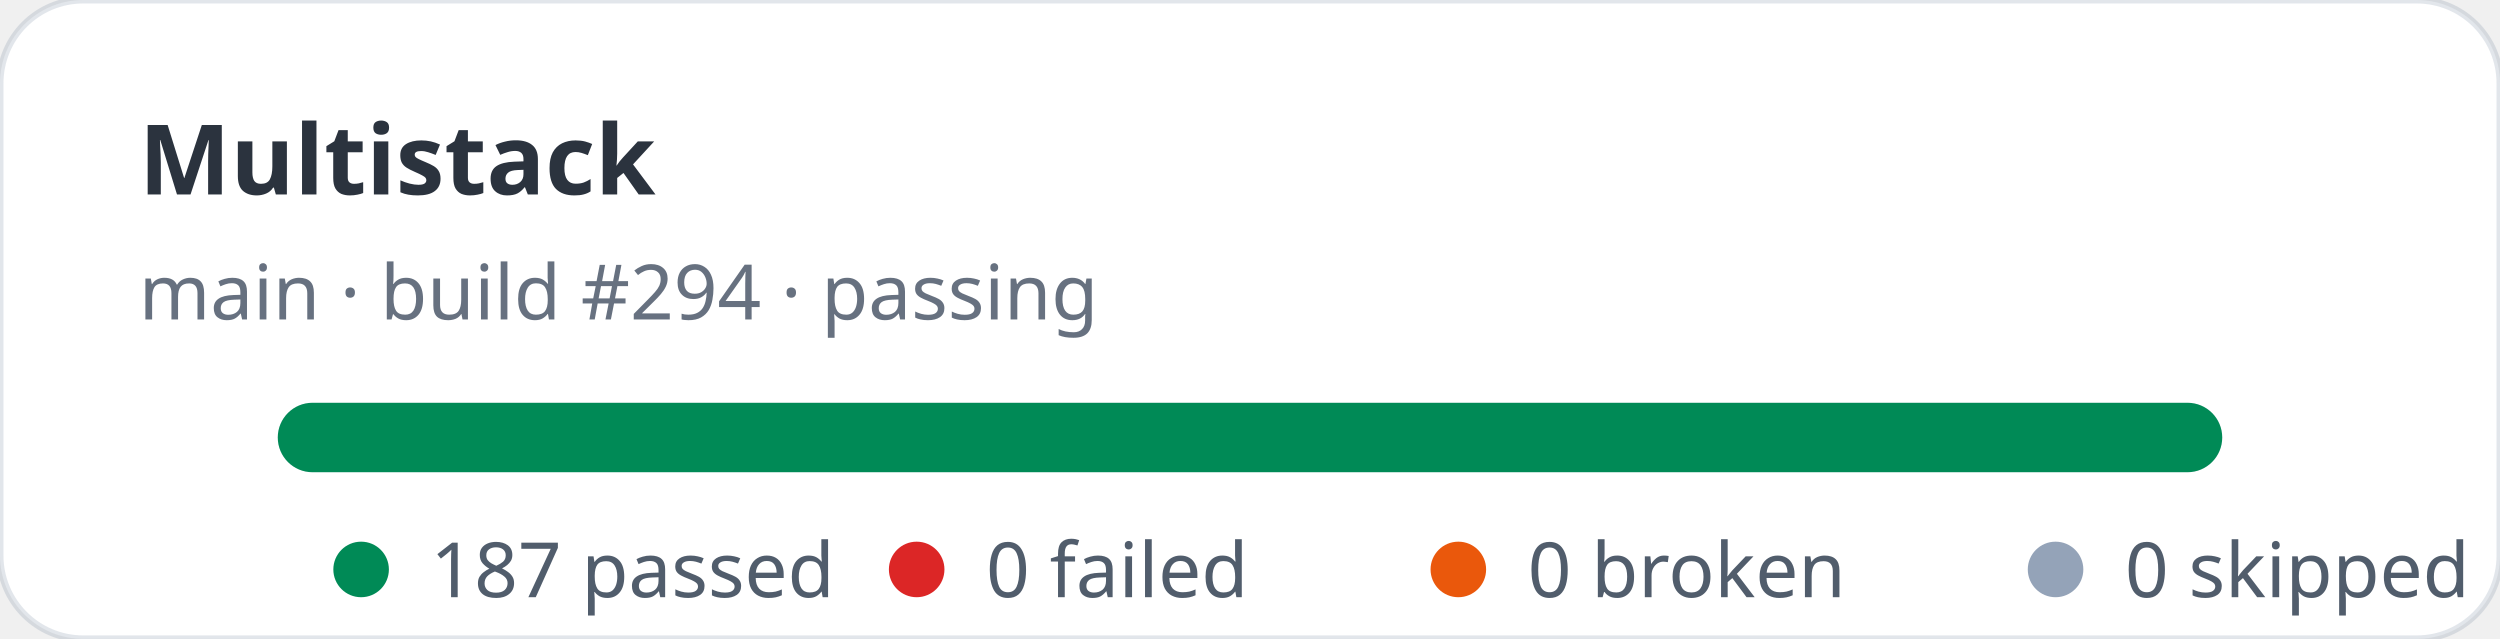
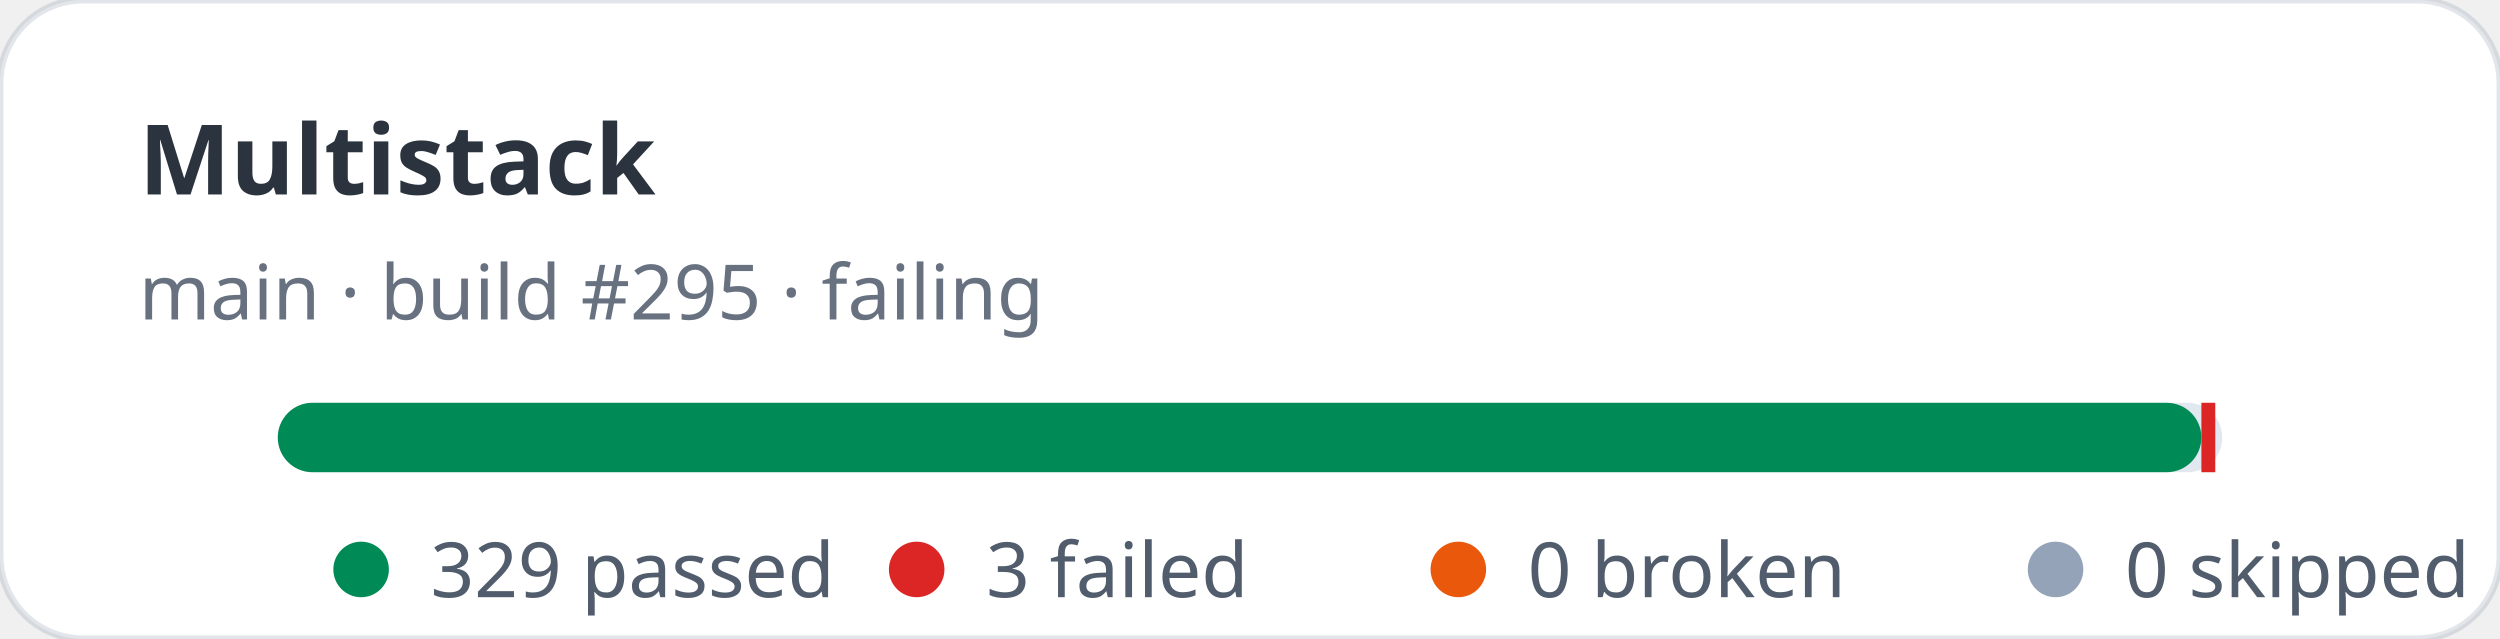
- <svg xmlns="http://www.w3.org/2000/svg" width="360" height="92" viewBox="0 0 360 92" role="img" aria-label="Multistack stats: 187 passed, 0 failed">
+ <svg xmlns="http://www.w3.org/2000/svg" width="360" height="92" viewBox="0 0 360 92" role="img" aria-label="Multistack stats: 329 passed, 3 failed">
  <rect width="360" height="92" rx="12" fill="#ffffff" stroke="rgba(11,48,86,0.12)" />
  <text x="20" y="28" fill="rgba(1,10,24,0.83)" font-family="ui-sans-serif,system-ui,sans-serif" font-size="14" font-weight="700">Multistack</text>
-   <text x="20" y="46" fill="rgba(2,19,44,0.6)" font-family="ui-sans-serif,system-ui,sans-serif" font-size="11">main · build #294 · passing</text>
+   <text x="20" y="46" fill="rgba(2,19,44,0.6)" font-family="ui-sans-serif,system-ui,sans-serif" font-size="11">main · build #295 · failing</text>
  <rect x="40" y="58" width="280" height="10" rx="5" fill="#e2e8f0" />
-   <rect x="40" y="58" width="280" height="10" rx="5" fill="#008a56" />
+   <rect x="40" y="58" width="277" height="10" rx="5" fill="#008a56" />
+   <rect x="317" y="58" width="2" height="10" fill="#dc2626" />
  <g font-family="ui-sans-serif,system-ui,sans-serif" font-size="11" fill="rgba(1,18,40,0.68)">
    <circle cx="52" cy="82" r="4" fill="#008a56" />
-     <text x="62" y="86">187 passed</text>
+     <text x="62" y="86">329 passed</text>
    <circle cx="132" cy="82" r="4" fill="#dc2626" />
-     <text x="142" y="86">0 failed</text>
+     <text x="142" y="86">3 failed</text>
    <circle cx="210" cy="82" r="4" fill="#ea580c" />
    <text x="220" y="86">0 broken</text>
    <circle cx="296" cy="82" r="4" fill="#94a3b8" />
    <text x="306" y="86">0 skipped</text>
  </g>
</svg>
